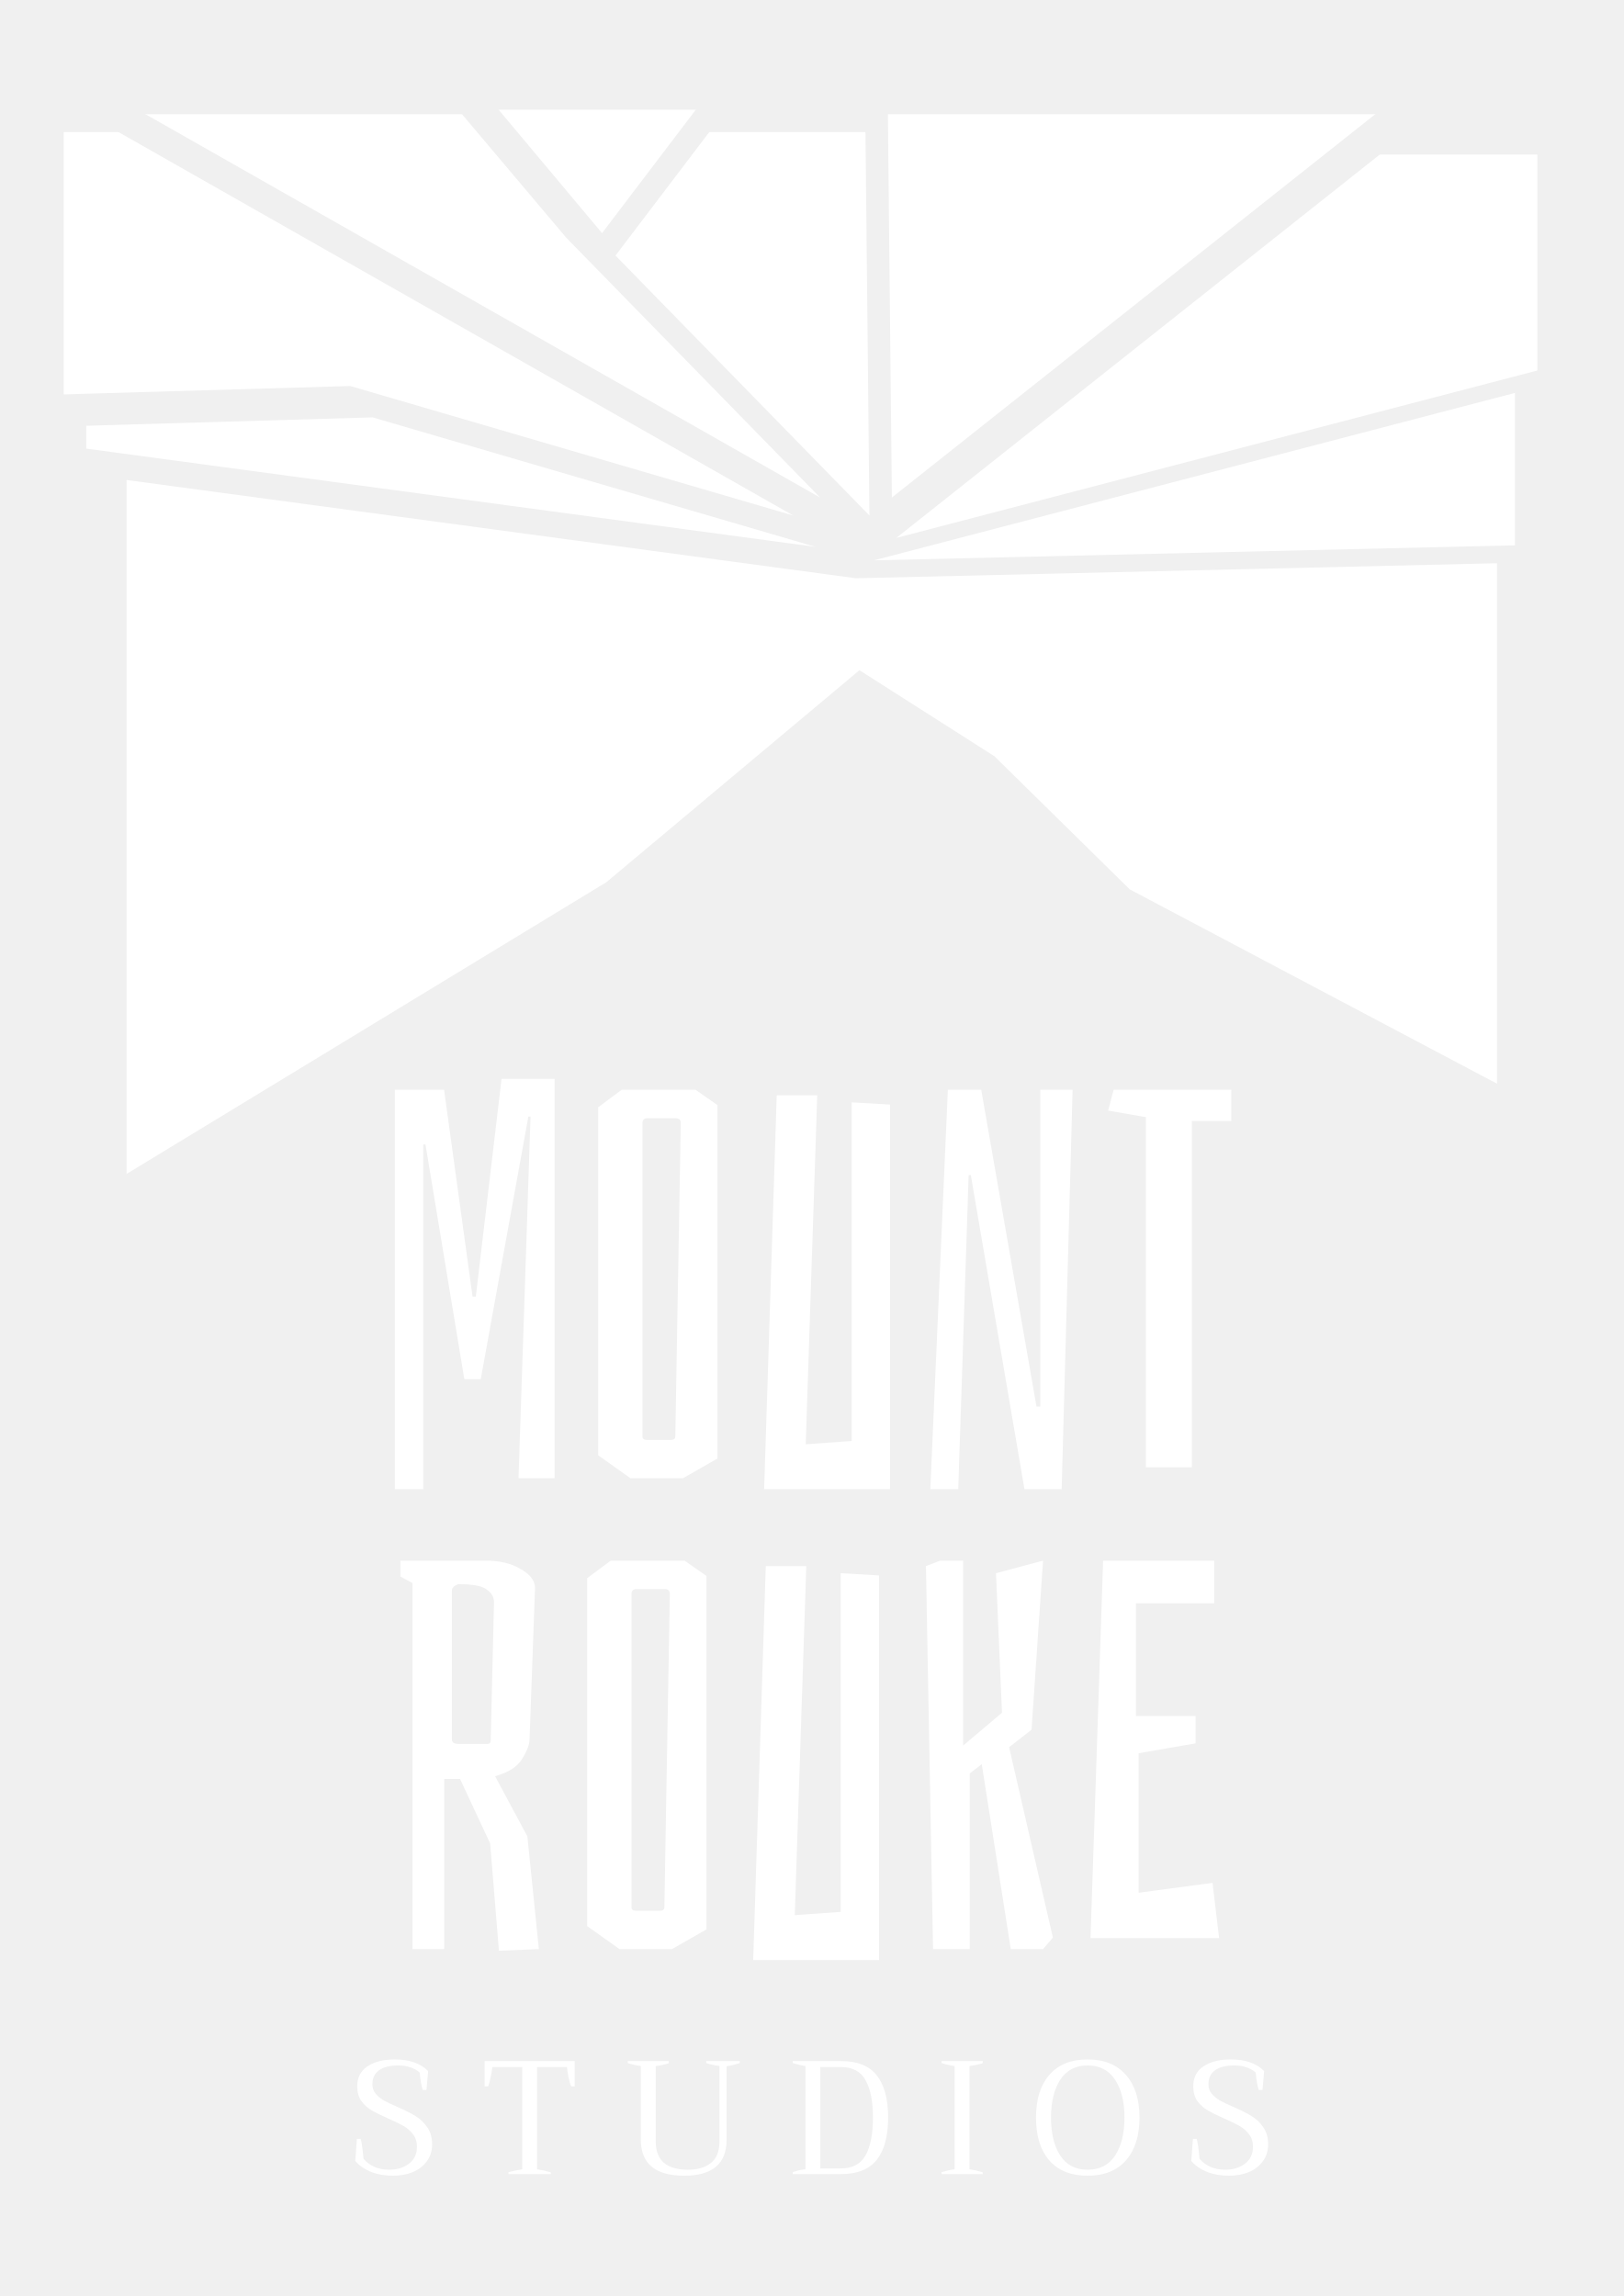
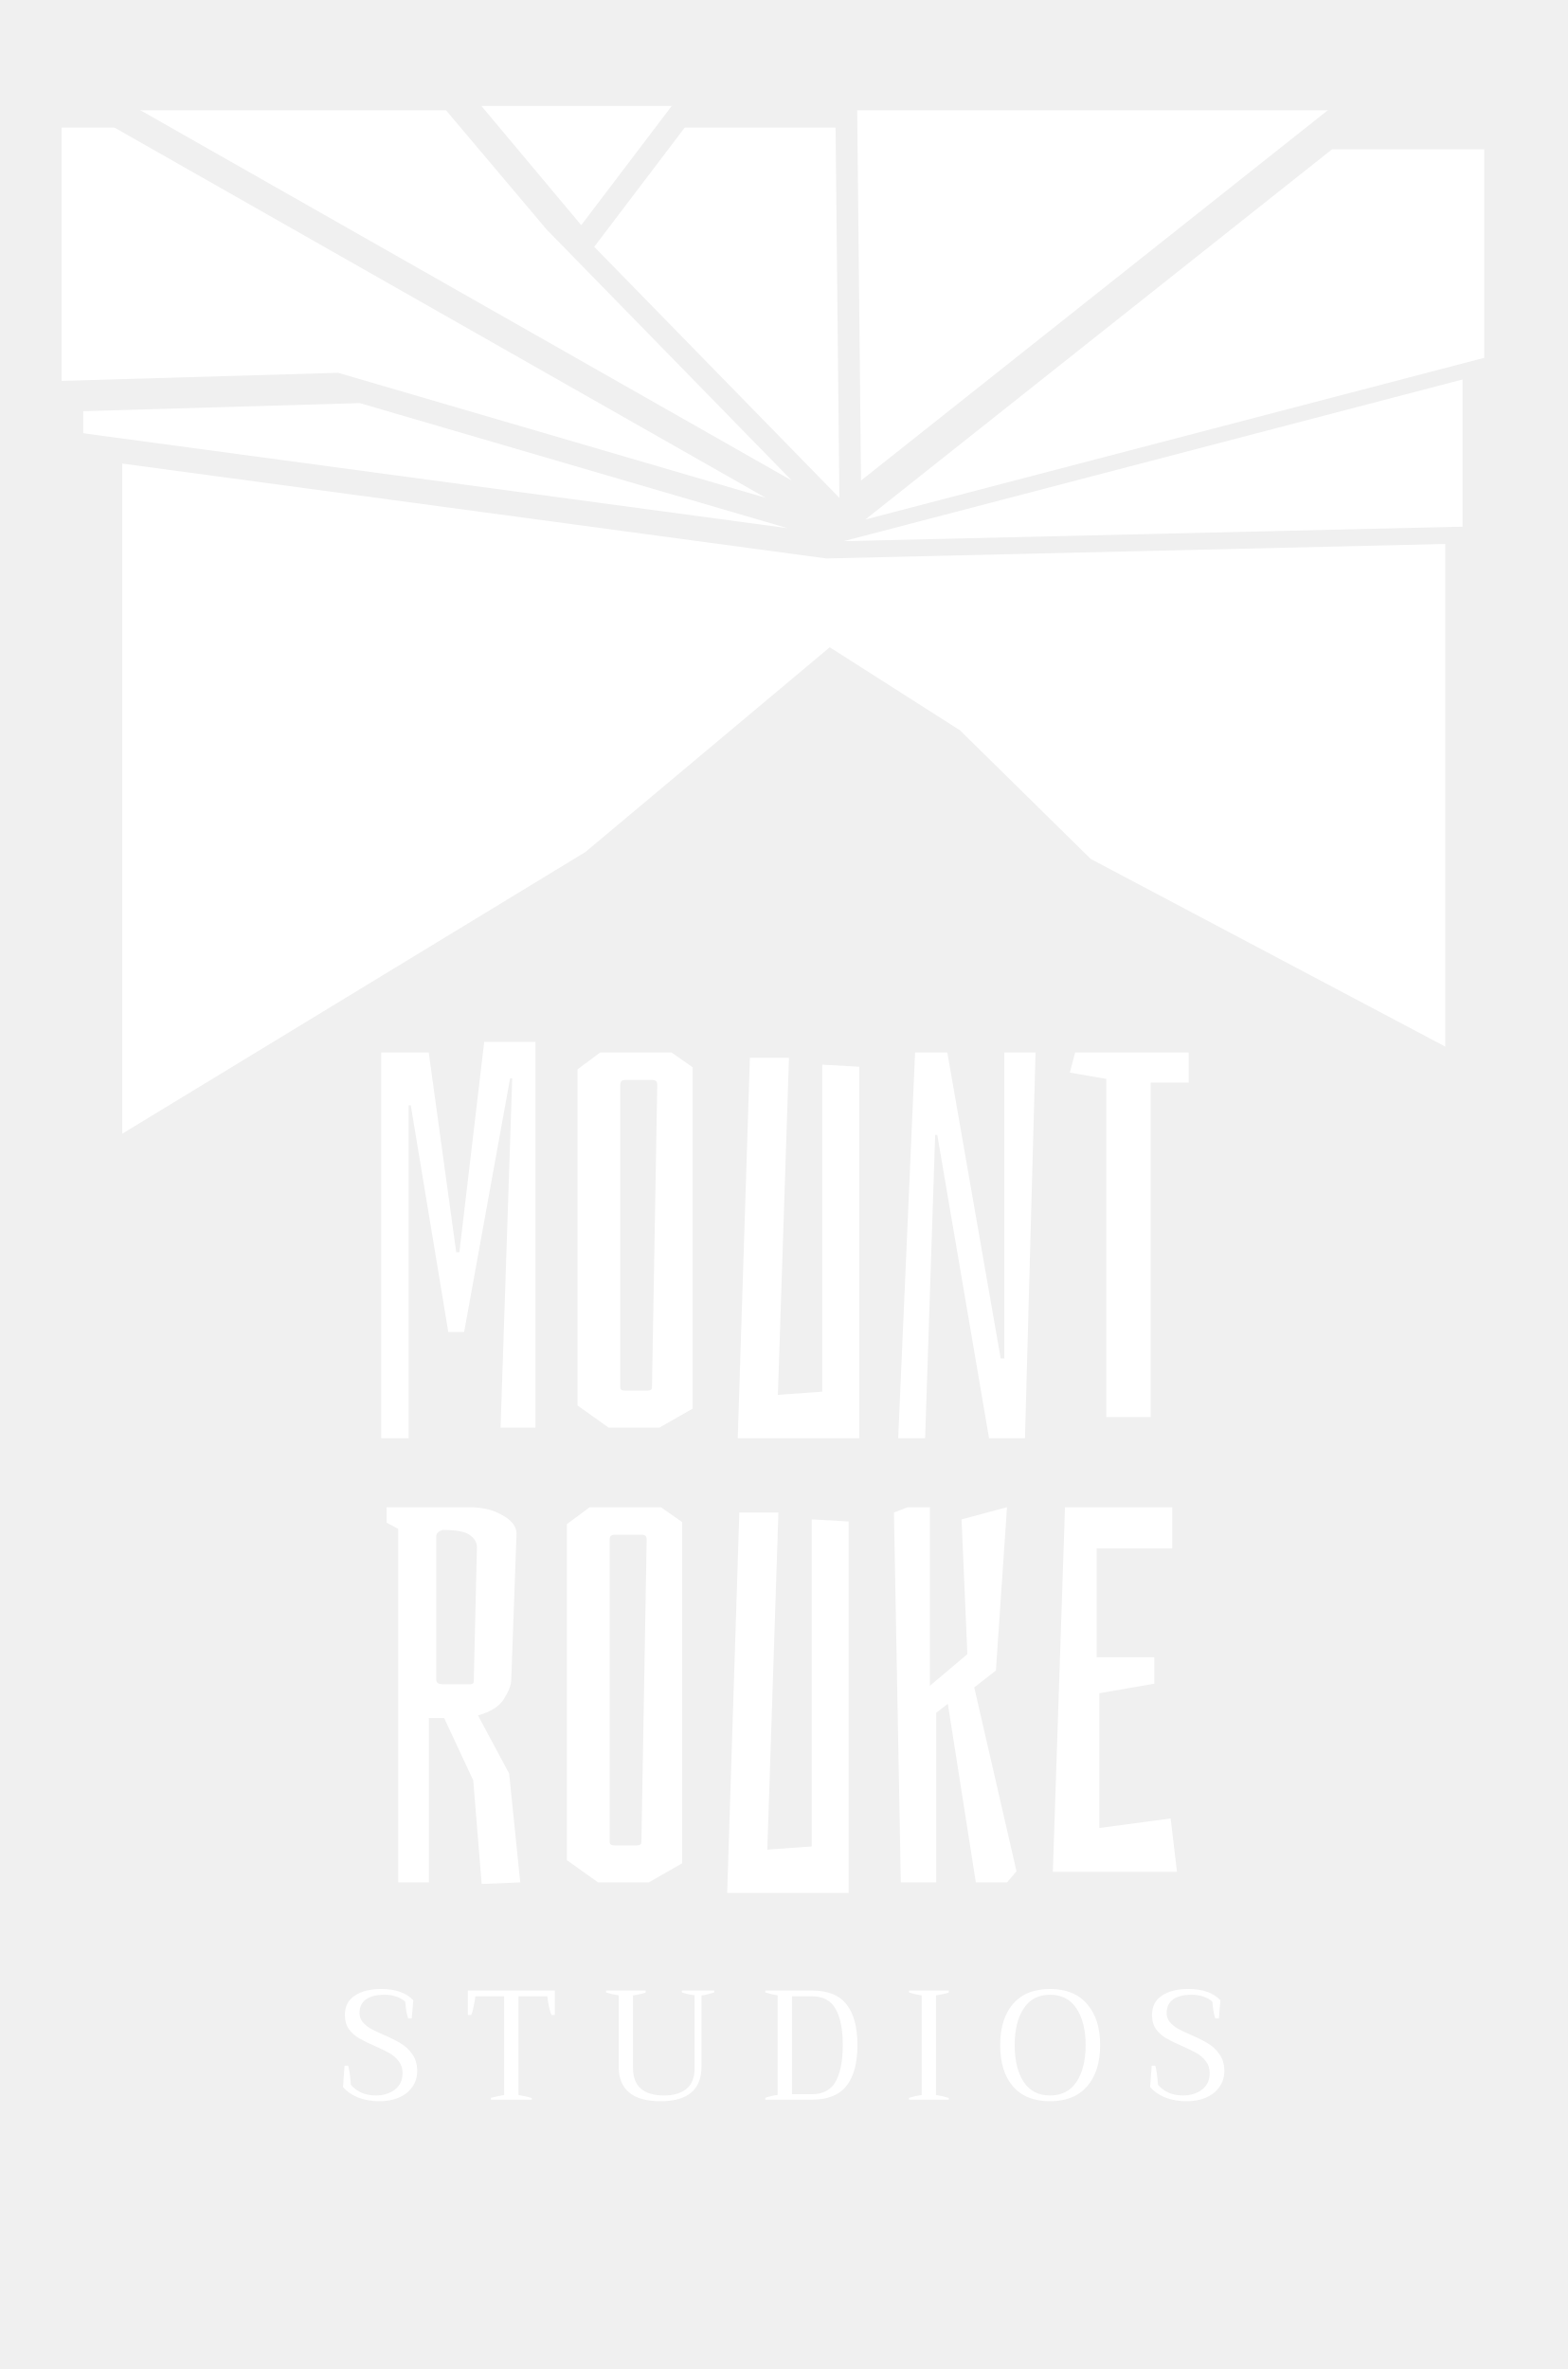
- <svg xmlns="http://www.w3.org/2000/svg" width="362" height="512" viewBox="0 0 362 512" fill="none">
+ <svg xmlns="http://www.w3.org/2000/svg" width="362" height="547" viewBox="0 0 362 547" fill="none">
  <mask id="mask0" mask-type="alpha" maskUnits="userSpaceOnUse" x="-165" y="103" width="698" height="522">
    <path d="M363.389 124.907L532.883 624.521L-164.913 618.739L0.782 103.339L190.847 128.951L363.389 124.907Z" fill="#C4C4C4" />
  </mask>
  <g mask="url(#mask0)">
    <mask id="mask1" mask-type="alpha" maskUnits="userSpaceOnUse" x="28" y="43" width="306" height="457">
      <rect x="28.719" y="43.968" width="304.554" height="454.759" fill="#C4C4C4" stroke="white" />
    </mask>
    <g mask="url(#mask1)">
      <path d="M87.636 485.175C85.764 485.175 84.085 484.875 82.597 484.275C81.132 483.651 80.004 482.847 79.213 481.863L79.573 476.967H80.4C80.617 477.567 80.832 479.043 81.049 481.395C81.672 482.139 82.477 482.739 83.46 483.195C84.445 483.627 85.561 483.843 86.808 483.843C88.513 483.843 89.965 483.399 91.165 482.511C92.365 481.599 92.965 480.327 92.965 478.695C92.965 477.615 92.677 476.703 92.1 475.959C91.525 475.191 90.817 474.567 89.977 474.087C89.136 473.607 88.008 473.055 86.593 472.431C85.056 471.759 83.832 471.159 82.921 470.631C82.008 470.103 81.228 469.407 80.581 468.543C79.957 467.655 79.644 466.563 79.644 465.267C79.644 463.299 80.4 461.811 81.912 460.803C83.424 459.771 85.465 459.255 88.032 459.255C91.32 459.255 93.793 460.119 95.448 461.847L95.088 466.059H94.26C93.948 465.171 93.721 463.875 93.576 462.171C93.025 461.667 92.341 461.283 91.525 461.019C90.733 460.731 89.844 460.587 88.861 460.587C86.941 460.587 85.489 460.947 84.504 461.667C83.52 462.387 83.028 463.431 83.028 464.799C83.028 465.591 83.269 466.287 83.749 466.887C84.252 467.463 84.865 467.967 85.585 468.399C86.329 468.807 87.337 469.287 88.609 469.839C90.264 470.559 91.597 471.231 92.605 471.855C93.636 472.455 94.513 473.283 95.233 474.339C95.977 475.371 96.349 476.655 96.349 478.191C96.349 479.607 95.965 480.843 95.197 481.899C94.453 482.955 93.421 483.771 92.1 484.347C90.781 484.899 89.293 485.175 87.636 485.175ZM113.374 484.383C114.19 484.167 115.21 483.951 116.434 483.735V460.947H109.774C109.726 461.499 109.594 462.279 109.378 463.287C109.186 464.271 108.994 464.931 108.802 465.267H108.046V459.615H128.134V465.267H127.378C127.186 464.931 126.982 464.271 126.766 463.287C126.574 462.279 126.454 461.499 126.406 460.947H119.746V483.735C120.922 483.927 121.942 484.155 122.806 484.419V484.815H113.374V484.383ZM152.566 485.175C146.11 485.175 142.882 482.499 142.882 477.147V460.731C141.778 460.563 140.806 460.335 139.966 460.047V459.615H149.11V460.083C148.27 460.371 147.298 460.587 146.194 460.731V477.507C146.194 481.731 148.594 483.843 153.394 483.843C155.506 483.843 157.198 483.351 158.47 482.367C159.766 481.359 160.414 479.739 160.414 477.507V460.695C159.43 460.599 158.446 460.383 157.462 460.047V459.615H164.95V460.047C163.846 460.407 162.862 460.647 161.998 460.767V477.147C161.998 482.499 158.854 485.175 152.566 485.175ZM176.741 484.383C177.677 484.047 178.625 483.831 179.585 483.735V460.731C178.673 460.587 177.725 460.359 176.741 460.047V459.615H187.541C191.189 459.615 193.841 460.683 195.497 462.819C197.177 464.931 198.017 468.063 198.017 472.215C198.017 476.343 197.177 479.475 195.497 481.611C193.817 483.747 191.153 484.815 187.505 484.815H176.741V484.383ZM187.433 483.555C190.049 483.555 191.897 482.583 192.977 480.639C194.081 478.671 194.633 475.863 194.633 472.215C194.633 468.591 194.081 465.807 192.977 463.863C191.897 461.919 190.073 460.947 187.505 460.947H182.897V483.555H187.433ZM209.931 484.383C210.963 484.071 211.935 483.855 212.847 483.735V460.731C211.839 460.587 210.867 460.359 209.931 460.047V459.615H219.111V460.083C218.295 460.347 217.311 460.563 216.159 460.731V483.735C217.143 483.879 218.127 484.107 219.111 484.419V484.815H209.931V484.383ZM242.505 485.175C238.785 485.175 235.929 484.035 233.937 481.755C231.969 479.475 230.985 476.295 230.985 472.215C230.985 468.159 231.969 464.991 233.937 462.711C235.929 460.407 238.785 459.255 242.505 459.255C246.201 459.255 249.045 460.407 251.037 462.711C253.053 464.991 254.061 468.159 254.061 472.215C254.061 476.271 253.053 479.451 251.037 481.755C249.045 484.035 246.201 485.175 242.505 485.175ZM242.505 483.843C245.193 483.843 247.233 482.787 248.625 480.675C250.017 478.539 250.713 475.719 250.713 472.215C250.713 468.711 250.017 465.903 248.625 463.791C247.233 461.655 245.193 460.587 242.505 460.587C239.817 460.587 237.777 461.655 236.385 463.791C235.017 465.903 234.333 468.711 234.333 472.215C234.333 475.743 235.017 478.563 236.385 480.675C237.777 482.787 239.817 483.843 242.505 483.843ZM274.035 485.175C272.163 485.175 270.483 484.875 268.995 484.275C267.531 483.651 266.403 482.847 265.611 481.863L265.971 476.967H266.799C267.015 477.567 267.231 479.043 267.447 481.395C268.071 482.139 268.875 482.739 269.859 483.195C270.843 483.627 271.959 483.843 273.207 483.843C274.911 483.843 276.363 483.399 277.563 482.511C278.763 481.599 279.363 480.327 279.363 478.695C279.363 477.615 279.075 476.703 278.499 475.959C277.923 475.191 277.215 474.567 276.375 474.087C275.535 473.607 274.407 473.055 272.991 472.431C271.455 471.759 270.231 471.159 269.319 470.631C268.407 470.103 267.627 469.407 266.979 468.543C266.355 467.655 266.043 466.563 266.043 465.267C266.043 463.299 266.799 461.811 268.311 460.803C269.823 459.771 271.863 459.255 274.431 459.255C277.719 459.255 280.191 460.119 281.847 461.847L281.487 466.059H280.659C280.347 465.171 280.119 463.875 279.975 462.171C279.423 461.667 278.739 461.283 277.923 461.019C277.131 460.731 276.243 460.587 275.259 460.587C273.339 460.587 271.887 460.947 270.903 461.667C269.919 462.387 269.427 463.431 269.427 464.799C269.427 465.591 269.667 466.287 270.147 466.887C270.651 467.463 271.263 467.967 271.983 468.399C272.727 468.807 273.735 469.287 275.007 469.839C276.663 470.559 277.995 471.231 279.003 471.855C280.035 472.455 280.911 473.283 281.631 474.339C282.375 475.371 282.747 476.655 282.747 478.191C282.747 479.607 282.363 480.843 281.595 481.899C280.851 482.955 279.819 483.771 278.499 484.347C277.179 484.899 275.691 485.175 274.035 485.175Z" fill="white" />
      <path d="M255.172 193.84L225.147 164.304L191.181 142.648L131.99 192.24L72.799 228.235L13.608 264.23L-5.914 -25.837L355.521 -5.448L351.157 244.636L255.172 193.84Z" fill="white" stroke="white" stroke-width="11" />
      <path d="M99.039 434.639H91.963V353.021L89.279 351.557V348.019H108.311C111.401 348.019 113.963 348.629 115.997 349.849C118.111 350.988 119.209 352.37 119.291 353.997L118.071 387.791C118.071 389.011 117.501 390.516 116.363 392.305C115.305 394.013 113.313 395.274 110.385 396.087L117.583 409.507L120.145 434.639L111.239 435.005L109.287 411.093L102.577 396.697H99.039V434.639ZM100.747 387.913C100.747 388.157 100.869 388.401 101.113 388.645C101.438 388.808 101.804 388.889 102.211 388.889H108.677C109.165 388.889 109.409 388.645 109.409 388.157L110.141 357.291C110.141 356.152 109.612 355.217 108.555 354.485C107.579 353.672 105.464 353.265 102.211 353.265C101.235 353.59 100.747 354.078 100.747 354.729V387.913ZM136.168 348.019H152.638L157.518 351.435V430.247L149.832 434.639H138.12L130.922 429.515V351.923L136.168 348.019ZM149.344 355.461C149.344 354.729 148.978 354.363 148.246 354.363H141.902C141.17 354.363 140.804 354.729 140.804 355.461V425.367C140.804 425.855 141.17 426.099 141.902 426.099H147.026C147.758 426.099 148.124 425.855 148.124 425.367L149.344 355.461ZM179.766 349.239L177.204 427.075L187.452 426.343V350.825L195.992 351.313V437.079H167.932L170.738 349.239H179.766ZM232.556 434.639H225.358L218.892 393.403L216.208 395.477V434.639H208.034L206.448 349.239L209.62 348.019H214.744V389.255L223.406 381.935L222.064 350.825L232.556 348.019L229.994 385.717L224.992 389.621L234.752 432.077L232.556 434.639ZM271.811 432.199H243.141L245.947 348.019H270.713V357.535H253.267V382.667H266.565V388.767L253.877 390.963V422.073L270.347 419.877L271.811 432.199Z" fill="white" />
      <path d="M88.034 332.079V243.019H99.013L105.358 289.135H106.09L111.824 240.579H123.658V329.639H115.606L118.29 248.997H117.802L107.188 307.557H103.528L94.865 255.219H94.377V332.079H88.034ZM138.61 243.019H155.08L159.96 246.435V325.247L152.274 329.639H140.562L133.364 324.515V246.923L138.61 243.019ZM151.786 250.461C151.786 249.729 151.42 249.363 150.688 249.363H144.344C143.612 249.363 143.246 249.729 143.246 250.461V320.367C143.246 320.855 143.612 321.099 144.344 321.099H149.468C150.2 321.099 150.566 320.855 150.566 320.367L151.786 250.461ZM182.208 244.239L179.646 322.075L189.894 321.343V245.825L198.434 246.313V332.079H170.374L173.18 244.239H182.208ZM236.707 332.079H228.411L216.455 262.051H215.967L213.649 332.079H207.427L211.331 243.019H218.773L231.095 313.657H231.949V243.019H239.147L236.707 332.079ZM274.522 249.973H265.738V327.199H255.49V249.119L247.072 247.655L248.292 243.019H274.522V249.973Z" fill="white" />
    </g>
  </g>
  <mask id="mask2" mask-type="alpha" maskUnits="userSpaceOnUse" x="194" y="77" width="182" height="48">
    <path d="M367.389 120.907L375.477 77.772L194.847 124.951L367.389 120.907Z" fill="#C4C4C4" />
  </mask>
  <g mask="url(#mask2)">
    <mask id="mask3" mask-type="alpha" maskUnits="userSpaceOnUse" x="32" y="39" width="306" height="457">
      <rect x="32.719" y="39.968" width="304.554" height="454.759" fill="#C4C4C4" stroke="white" />
    </mask>
    <g mask="url(#mask3)">
      <path d="M259.172 189.84L229.147 160.304L195.181 138.648L135.99 188.24L76.799 224.235L17.608 260.23L-1.914 -29.837L359.521 -9.448L355.157 240.636L259.172 189.84Z" fill="white" stroke="white" stroke-width="11" />
    </g>
  </g>
  <mask id="mask4" mask-type="alpha" maskUnits="userSpaceOnUse" x="199" y="-5" width="182" height="125">
    <path d="M356.214 -4.064L380.477 72.771L199.847 119.951L356.214 -4.064Z" fill="#C4C4C4" />
  </mask>
  <g mask="url(#mask4)">
    <mask id="mask5" mask-type="alpha" maskUnits="userSpaceOnUse" x="37" y="34" width="306" height="457">
      <rect x="37.719" y="34.968" width="304.554" height="454.759" fill="#C4C4C4" stroke="white" />
    </mask>
    <g mask="url(#mask5)">
      <path d="M264.172 184.84L234.147 155.304L200.181 133.648L140.99 183.24L81.799 219.235L22.608 255.23L3.086 -34.837L364.521 -14.448L360.157 235.636L264.172 184.84Z" fill="white" stroke="white" stroke-width="11" />
    </g>
  </g>
  <mask id="mask6" mask-type="alpha" maskUnits="userSpaceOnUse" x="197" y="-20" width="159" height="131">
    <path d="M355.214 -13.064L197.499 -19.804L198.847 110.951L355.214 -13.064Z" fill="#C4C4C4" />
  </mask>
  <g mask="url(#mask6)">
    <mask id="mask7" mask-type="alpha" maskUnits="userSpaceOnUse" x="36" y="25" width="306" height="457">
      <rect x="36.719" y="25.968" width="304.554" height="454.759" fill="#C4C4C4" stroke="white" />
    </mask>
    <g mask="url(#mask7)">
      <path d="M263.172 175.84L233.147 146.304L199.181 124.648L139.99 174.24L80.799 210.235L21.608 246.23L2.086 -43.837L363.521 -23.448L359.157 226.636L263.172 175.84Z" fill="white" stroke="white" stroke-width="11" />
    </g>
  </g>
  <mask id="mask8" mask-type="alpha" maskUnits="userSpaceOnUse" x="137" y="-16" width="57" height="131">
    <path d="M137.232 56.987L192.499 -15.804L193.848 114.951L137.232 56.987Z" fill="#C4C4C4" />
  </mask>
  <g mask="url(#mask8)">
    <mask id="mask9" mask-type="alpha" maskUnits="userSpaceOnUse" x="31" y="29" width="306" height="457">
      <rect x="31.72" y="29.968" width="304.554" height="454.759" fill="#C4C4C4" stroke="white" />
    </mask>
    <g mask="url(#mask9)">
      <path d="M258.172 179.84L228.147 150.304L194.181 128.648L134.99 178.24L75.799 214.235L16.608 250.23L-2.914 -39.837L358.521 -19.448L354.158 230.636L258.172 179.84Z" fill="white" stroke="white" stroke-width="11" />
    </g>
  </g>
  <mask id="mask10" mask-type="alpha" maskUnits="userSpaceOnUse" x="-5" y="-12" width="188" height="123">
    <path d="M126.232 52.987L71.697 -11.634L-4.523 4.46L182.848 110.951L126.232 52.987Z" fill="#C4C4C4" />
  </mask>
  <g mask="url(#mask10)">
    <mask id="mask11" mask-type="alpha" maskUnits="userSpaceOnUse" x="20" y="25" width="306" height="457">
      <rect x="20.719" y="25.967" width="304.554" height="454.759" fill="#C4C4C4" stroke="white" />
    </mask>
    <g mask="url(#mask11)">
      <path d="M247.172 175.84L217.147 146.303L183.181 124.648L123.99 174.24L64.799 210.235L5.608 246.229L-13.914 -43.837L347.521 -23.448L343.157 226.636L247.172 175.84Z" fill="white" stroke="white" stroke-width="11" />
    </g>
  </g>
  <mask id="mask12" mask-type="alpha" maskUnits="userSpaceOnUse" x="-16" y="8" width="193" height="107">
    <path d="M78.092 86.078L-15.913 88.822L-10.523 8.46L176.847 114.951L78.092 86.078Z" fill="#C4C4C4" />
  </mask>
  <g mask="url(#mask12)">
    <mask id="mask13" mask-type="alpha" maskUnits="userSpaceOnUse" x="14" y="29" width="306" height="457">
      <rect x="14.719" y="29.967" width="304.554" height="454.759" fill="#C4C4C4" stroke="white" />
    </mask>
    <g mask="url(#mask13)">
      <path d="M241.172 179.84L211.147 150.303L177.181 128.647L117.99 178.24L58.799 214.235L-0.392 250.229L-19.914 -39.837L341.521 -19.448L337.157 230.635L241.172 179.84Z" fill="white" stroke="white" stroke-width="11" />
    </g>
  </g>
  <mask id="mask14" mask-type="alpha" maskUnits="userSpaceOnUse" x="-11" y="93" width="193" height="29">
    <path d="M83.092 93.078L-10.913 95.822L11.632 99.018L181.847 121.951L83.092 93.078Z" fill="#C4C4C4" />
  </mask>
  <g mask="url(#mask14)">
    <mask id="mask15" mask-type="alpha" maskUnits="userSpaceOnUse" x="19" y="36" width="306" height="457">
      <rect x="19.719" y="36.967" width="304.554" height="454.759" fill="#C4C4C4" stroke="white" />
    </mask>
    <g mask="url(#mask15)">
      <path d="M246.172 186.84L216.147 157.303L182.181 135.648L122.99 185.24L63.799 221.235L4.608 257.229L-14.914 -32.837L346.521 -12.448L342.157 237.636L246.172 186.84Z" fill="white" stroke="white" stroke-width="11" />
    </g>
  </g>
  <mask id="mask16" mask-type="alpha" maskUnits="userSpaceOnUse" x="92" y="-21" width="98" height="73">
    <path d="M134.232 51.987L189.499 -20.804L92.444 2.112L134.232 51.987Z" fill="#C4C4C4" />
  </mask>
  <g mask="url(#mask16)">
    <mask id="mask17" mask-type="alpha" maskUnits="userSpaceOnUse" x="28" y="24" width="306" height="457">
      <rect x="28.719" y="24.968" width="304.554" height="454.759" fill="#C4C4C4" stroke="white" />
    </mask>
    <g mask="url(#mask17)">
      <path d="M255.172 174.84L225.147 145.304L191.181 123.648L131.99 173.24L72.799 209.235L13.608 245.23L-5.914 -44.837L355.521 -24.448L351.157 225.636L255.172 174.84Z" fill="white" stroke="white" stroke-width="11" />
    </g>
  </g>
</svg>
